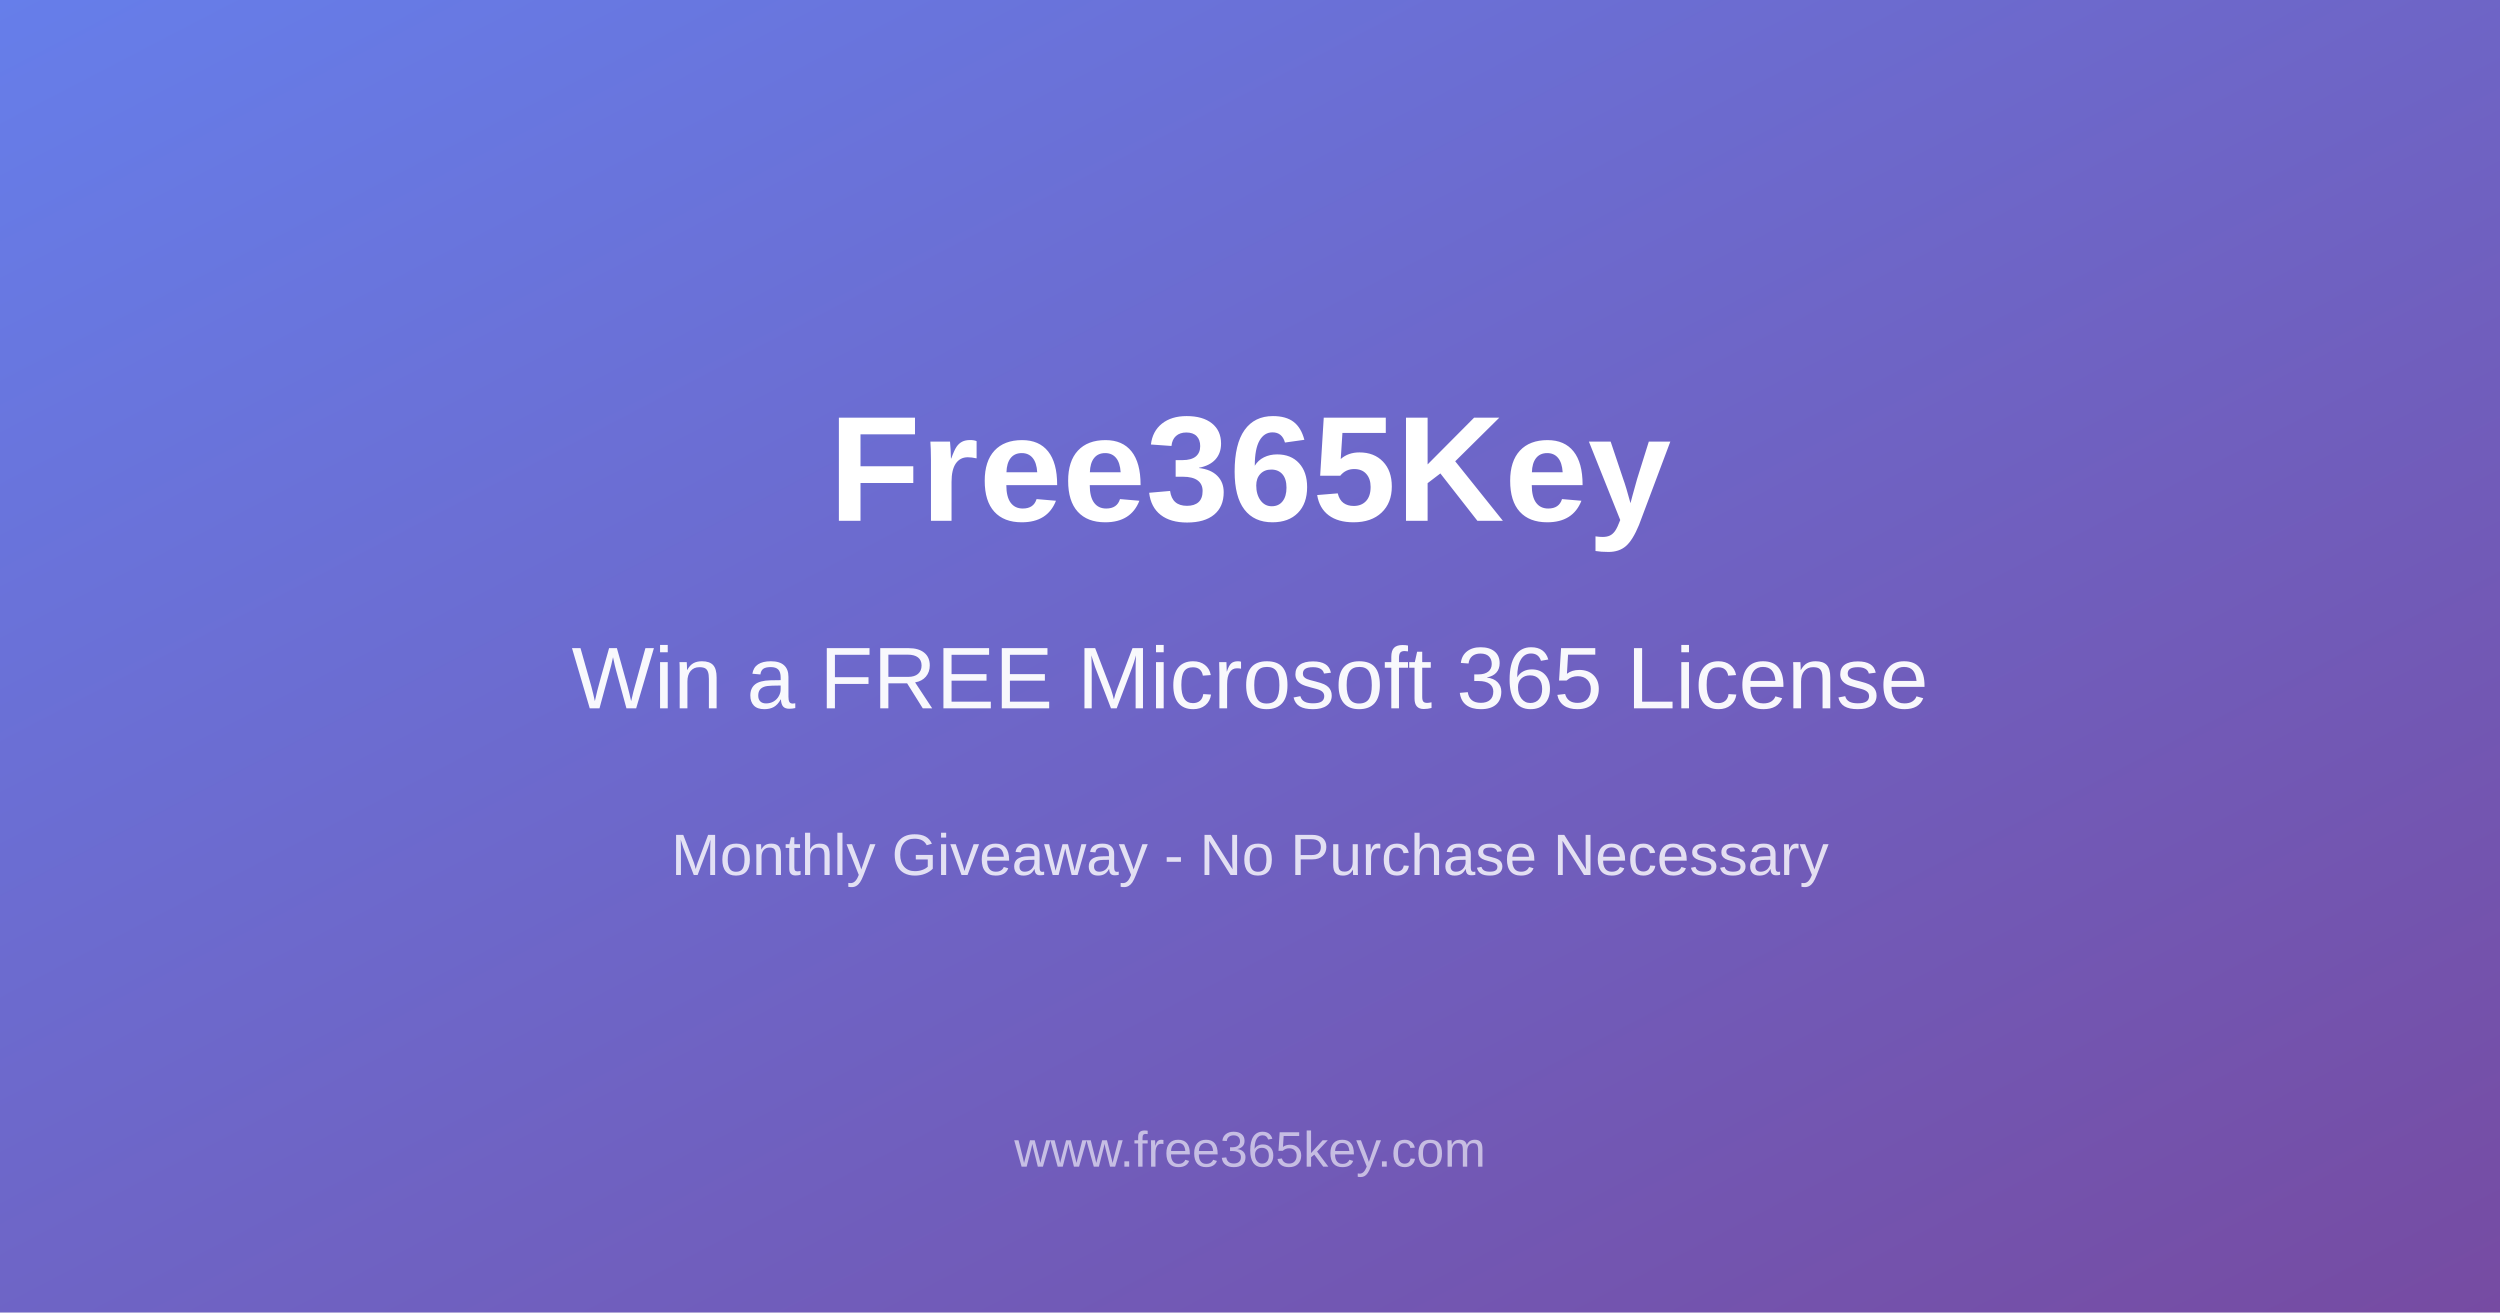
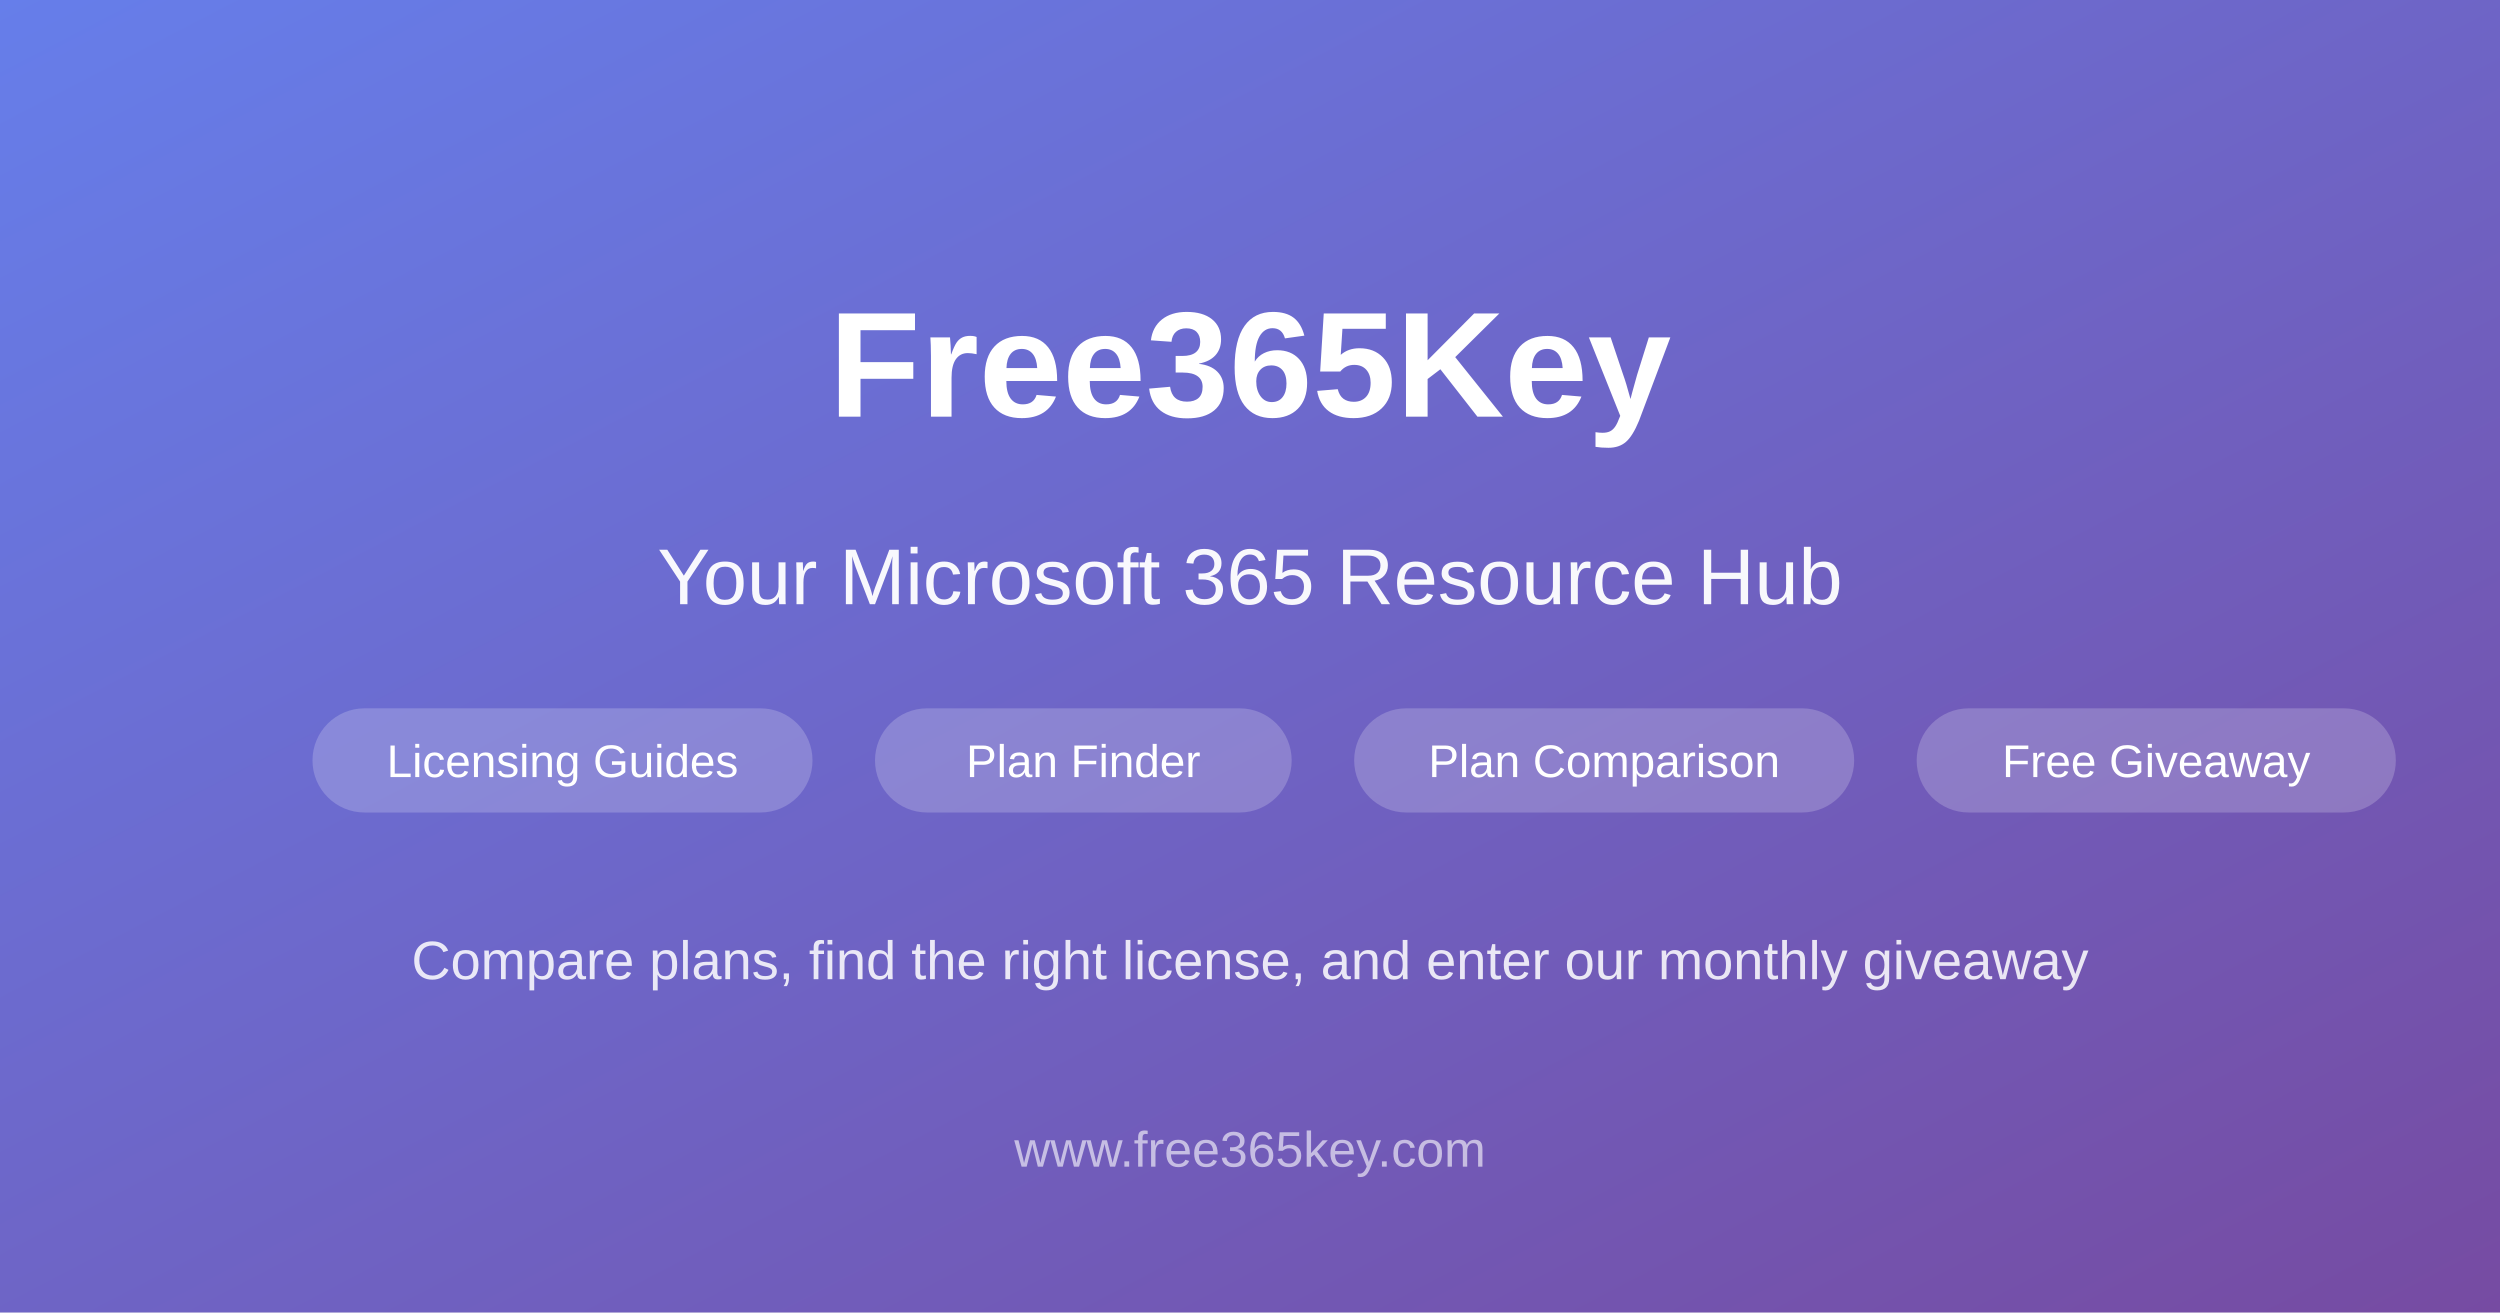
<svg xmlns="http://www.w3.org/2000/svg" width="1200" height="630">
  <defs>
    <linearGradient id="bg" x1="0%" y1="0%" x2="100%" y2="100%">
      <stop offset="0%" style="stop-color:#667eea" />
      <stop offset="100%" style="stop-color:#764ba2" />
    </linearGradient>
  </defs>
  <rect width="1200" height="630" fill="url(#bg)" />
-   <text x="600" y="250" font-family="Arial, sans-serif" font-size="72" font-weight="bold" fill="white" text-anchor="middle">Free365Key</text>
-   <text x="600" y="340" font-family="Arial, sans-serif" font-size="42" fill="rgba(255,255,255,0.95)" text-anchor="middle">Win a FREE Microsoft 365 License</text>
-   <text x="600" y="420" font-family="Arial, sans-serif" font-size="28" fill="rgba(255,255,255,0.8)" text-anchor="middle">Monthly Giveaway - No Purchase Necessary</text>
+   <text x="600" y="200" font-family="Arial, sans-serif" font-size="72" font-weight="bold" fill="white" text-anchor="middle">Free365Key</text>
+   <text x="600" y="290" font-family="Arial, sans-serif" font-size="38" fill="rgba(255,255,255,0.95)" text-anchor="middle">Your Microsoft 365 Resource Hub</text>
+   <rect x="150" y="340" width="240" height="50" rx="25" fill="rgba(255,255,255,0.2)" />
+   <text x="270" y="373" font-family="Arial, sans-serif" font-size="22" fill="white" text-anchor="middle">Licensing Guides</text>
+   <rect x="420" y="340" width="200" height="50" rx="25" fill="rgba(255,255,255,0.2)" />
+   <text x="520" y="373" font-family="Arial, sans-serif" font-size="22" fill="white" text-anchor="middle">Plan Finder</text>
+   <rect x="650" y="340" width="240" height="50" rx="25" fill="rgba(255,255,255,0.2)" />
+   <text x="770" y="373" font-family="Arial, sans-serif" font-size="22" fill="white" text-anchor="middle">Plan Comparison</text>
+   <rect x="920" y="340" width="230" height="50" rx="25" fill="rgba(255,255,255,0.2)" />
+   <text x="1035" y="373" font-family="Arial, sans-serif" font-size="22" fill="white" text-anchor="middle">Free Giveaway</text>
+   <text x="600" y="470" font-family="Arial, sans-serif" font-size="26" fill="rgba(255,255,255,0.85)" text-anchor="middle">Compare plans, find the right license, and enter our monthly giveaway</text>
  <text x="600" y="560" font-family="Arial, sans-serif" font-size="24" fill="rgba(255,255,255,0.6)" text-anchor="middle">www.free365key.com</text>
</svg>
